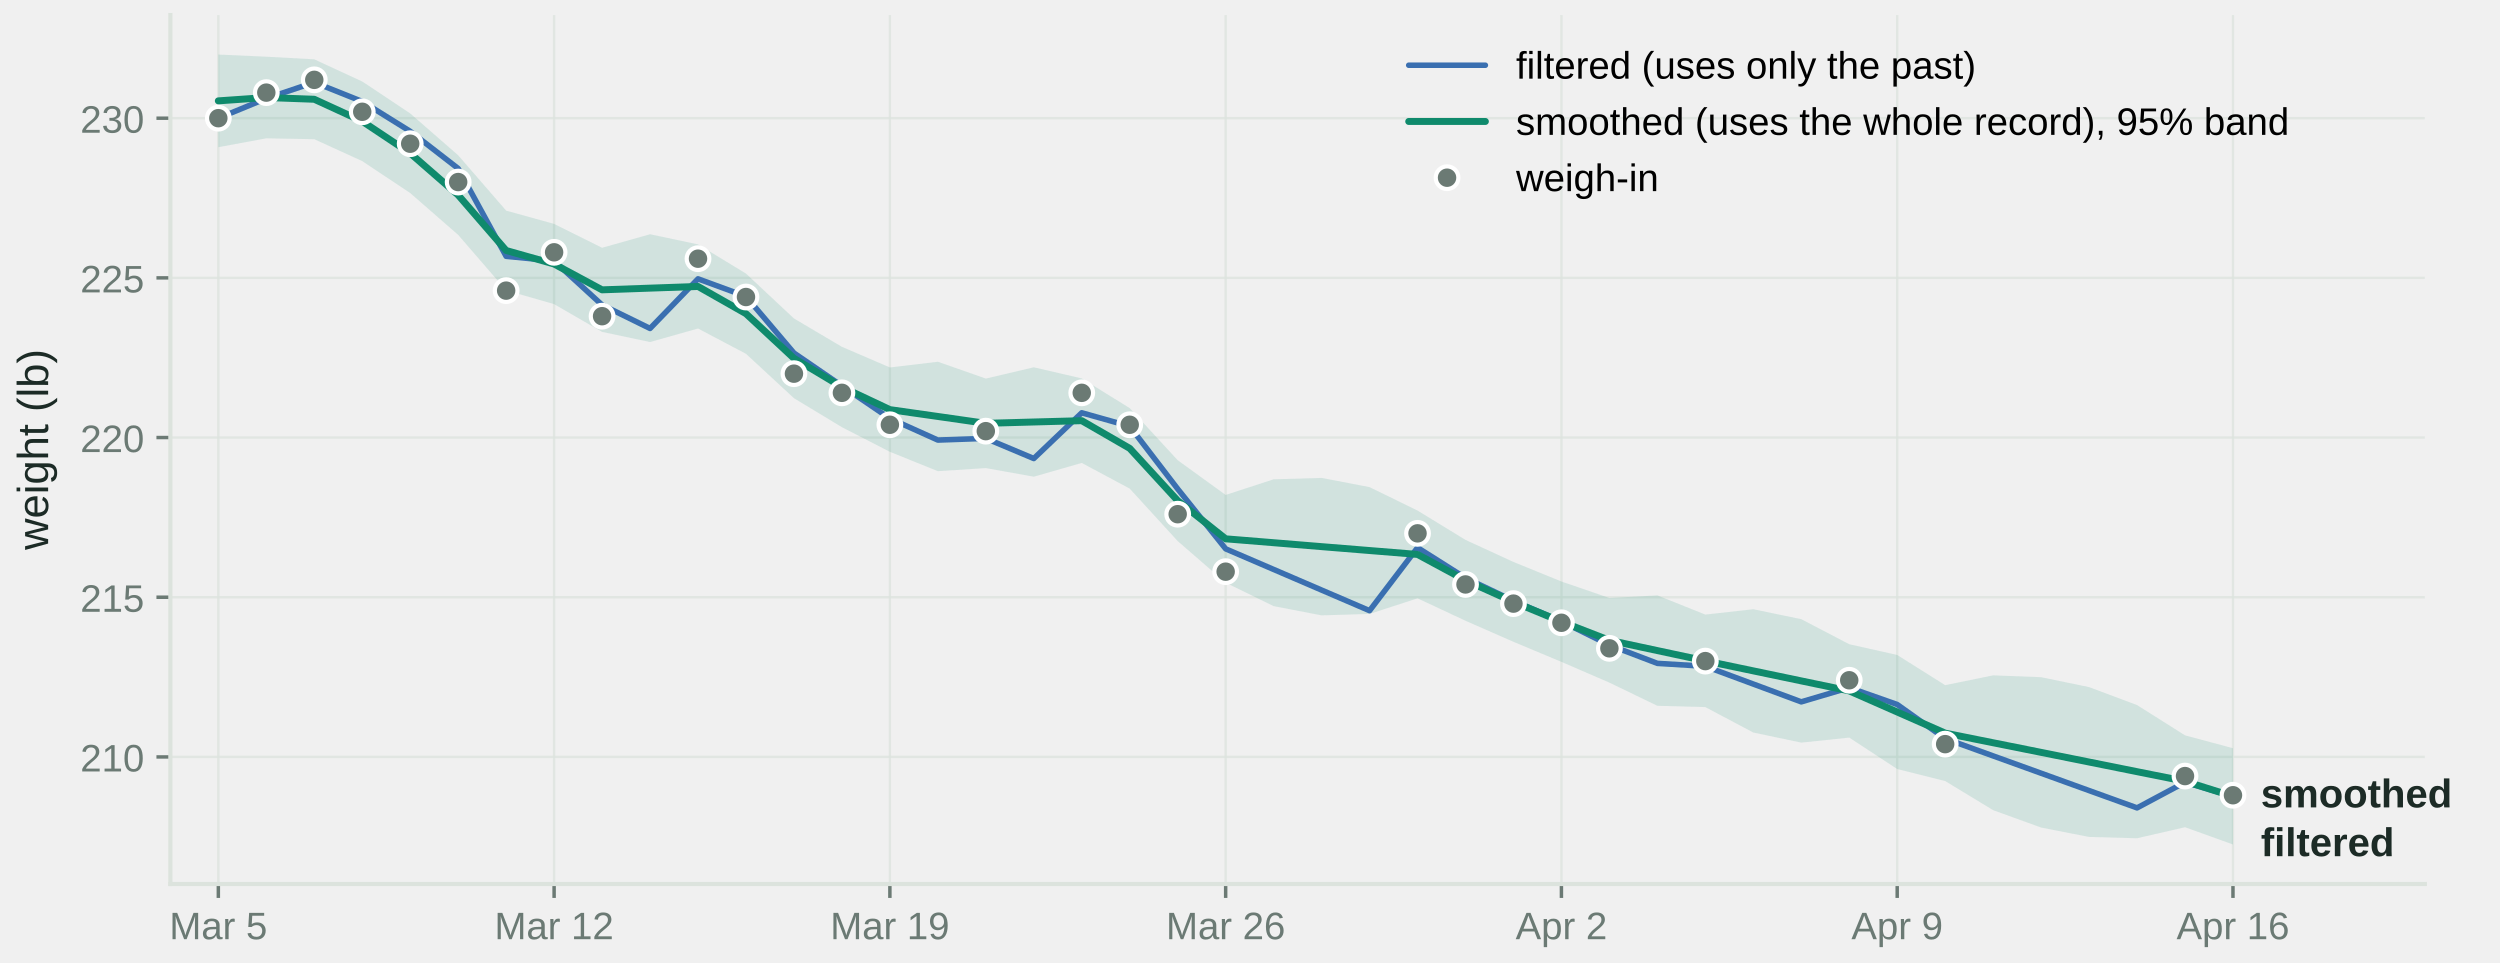
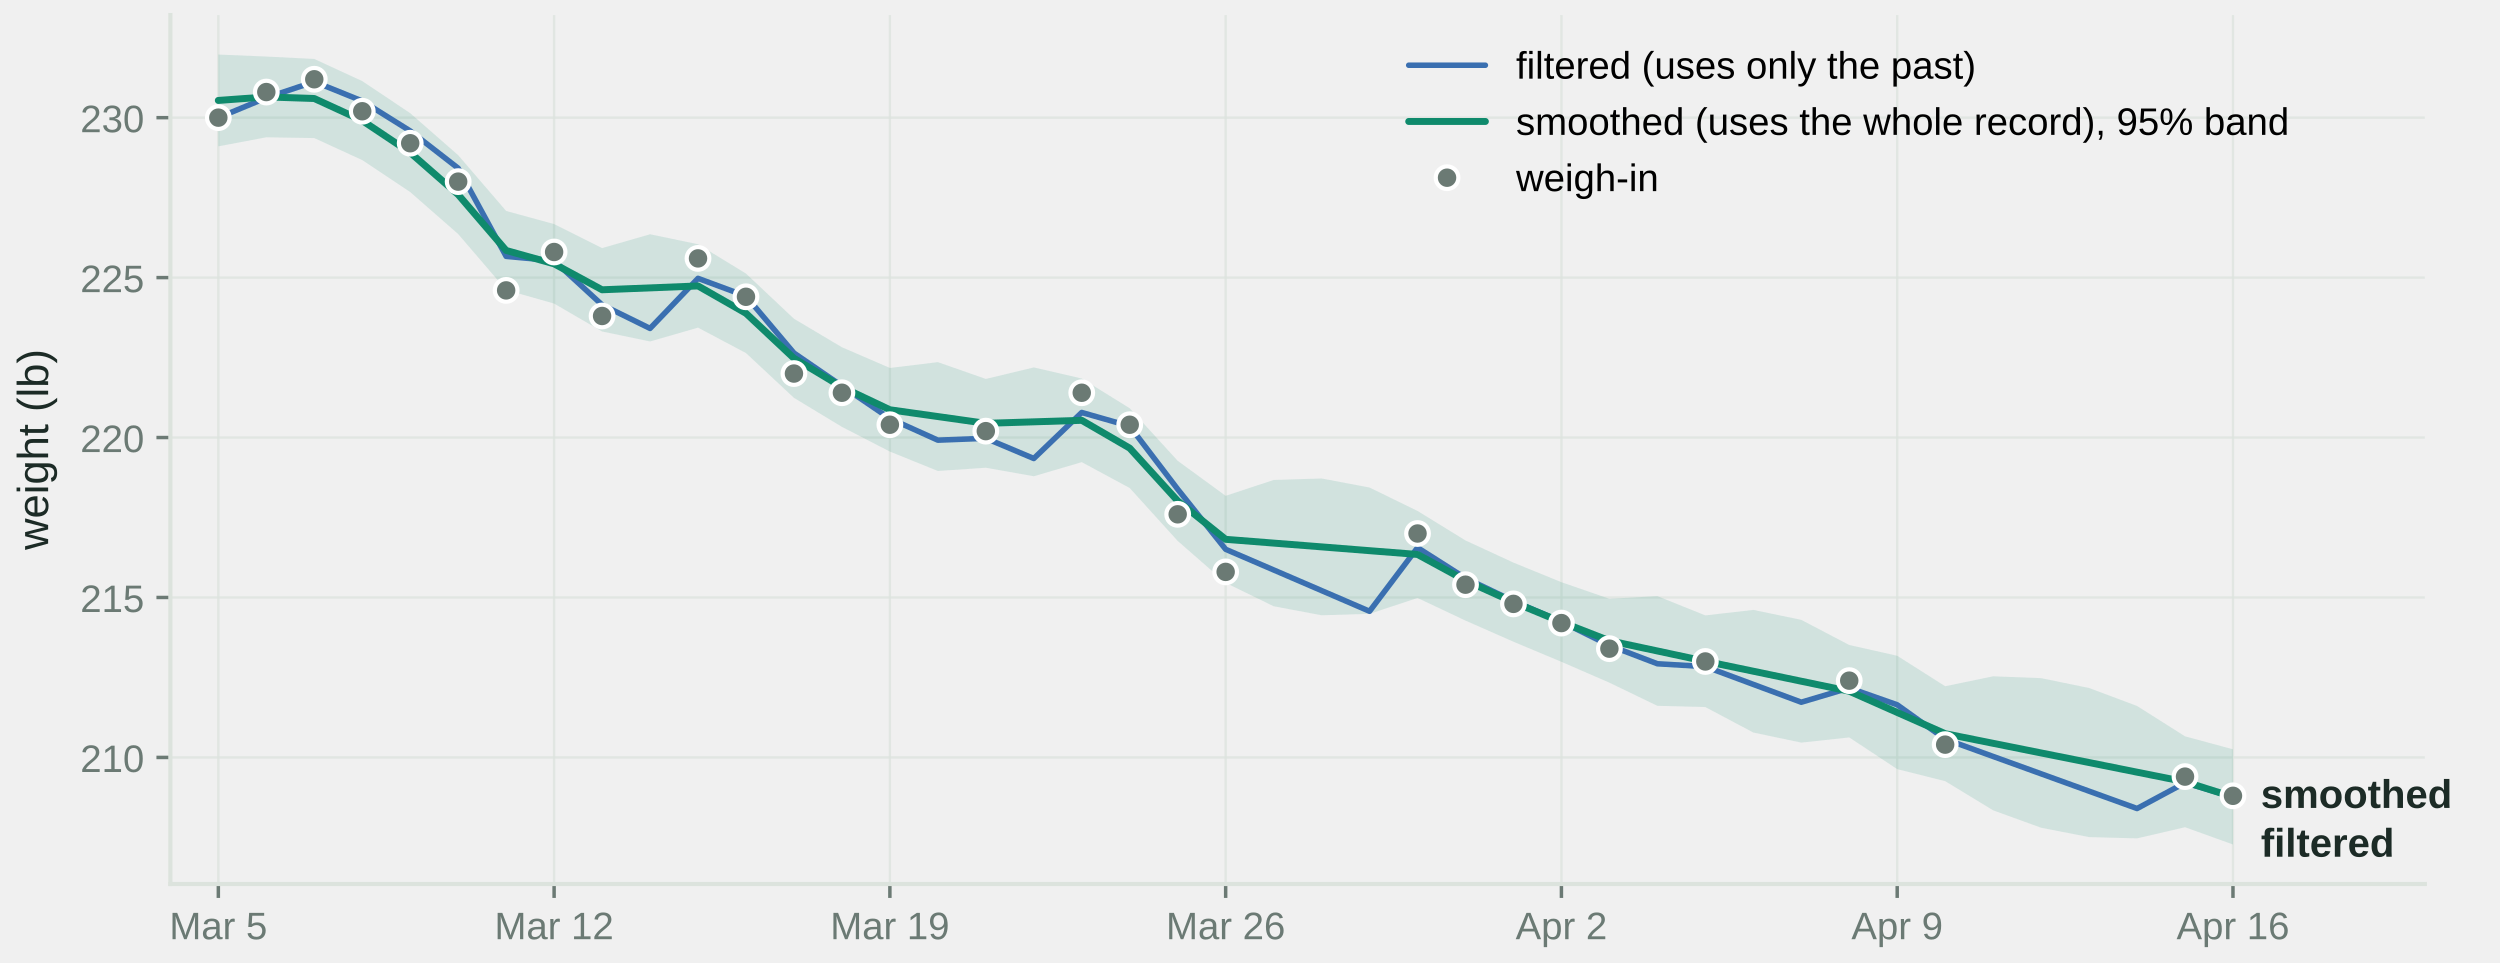
<svg xmlns="http://www.w3.org/2000/svg" xmlns:xlink="http://www.w3.org/1999/xlink" width="717.771pt" height="276.266pt" viewBox="0 0 717.771 276.266" version="1.1">
  <defs>
    <style type="text/css">*{stroke-linejoin: round; stroke-linecap: butt}</style>
  </defs>
  <g id="figure_1">
    <g id="patch_1">
      <path d="M 0 276.266  L 717.771 276.266  L 717.771 0  L 0 0  L 0 276.266  z " style="fill: none" />
    </g>
    <g id="axes_1">
      <g id="patch_2">
        <path d="M 48.914 253.8  L 696.194 253.8  L 696.194 4.32  L 48.914 4.32  L 48.914 253.8  z " style="fill: none" />
      </g>
      <g id="matplotlib.axis_1">
        <g id="xtick_1">
          <g id="line2d_1">
-             <path d="M 62.686 253.8  L 62.686 4.32  " clip-path="url(#p2e76d3b0b3)" style="fill: none; stroke: #dce3dd; stroke-opacity: 0.75; stroke-width: 0.7; stroke-linecap: round" />
+             <path d="M 62.686 253.8  L 62.686 4.32  " clip-path="url(#p42ccc01b33)" style="fill: none; stroke: #dce3dd; stroke-opacity: 0.75; stroke-width: 0.7; stroke-linecap: round" />
          </g>
          <g id="line2d_2">
            <defs>
-               <path id="mb2e354105f" d="M 0 0  L 0 4  " style="stroke: #6b7a74" />
+               <path id="m1099b7211b" d="M 0 0  L 0 4  " style="stroke: #6b7a74" />
            </defs>
            <g>
-               <use xlink:href="#mb2e354105f" x="62.686" y="253.8" style="fill: #6b7a74; stroke: #6b7a74" />
+               <use xlink:href="#m1099b7211b" x="62.686" y="253.8" style="fill: #6b7a74; stroke: #6b7a74" />
            </g>
          </g>
          <g id="text_1">
            <text style="font-size: 11px; font-family: 'Source Sans Pro', 'Source Sans 3', 'Helvetica Neue', 'Arial', 'DejaVu Sans', sans-serif; text-anchor: middle; fill: #6b7a74" x="62.686" y="269.658" transform="rotate(-0 62.68582 269.6583)">Mar 5</text>
          </g>
        </g>
        <g id="xtick_2">
          <g id="line2d_3">
-             <path d="M 159.089 253.8  L 159.089 4.32  " clip-path="url(#p2e76d3b0b3)" style="fill: none; stroke: #dce3dd; stroke-opacity: 0.75; stroke-width: 0.7; stroke-linecap: round" />
+             <path d="M 159.089 253.8  L 159.089 4.32  " clip-path="url(#p42ccc01b33)" style="fill: none; stroke: #dce3dd; stroke-opacity: 0.75; stroke-width: 0.7; stroke-linecap: round" />
          </g>
          <g id="line2d_4">
            <g>
-               <use xlink:href="#mb2e354105f" x="159.089" y="253.8" style="fill: #6b7a74; stroke: #6b7a74" />
+               <use xlink:href="#m1099b7211b" x="159.089" y="253.8" style="fill: #6b7a74; stroke: #6b7a74" />
            </g>
          </g>
          <g id="text_2">
            <text style="font-size: 11px; font-family: 'Source Sans Pro', 'Source Sans 3', 'Helvetica Neue', 'Arial', 'DejaVu Sans', sans-serif; text-anchor: middle; fill: #6b7a74" x="159.089" y="269.658" transform="rotate(-0 159.0892 269.6583)">Mar 12</text>
          </g>
        </g>
        <g id="xtick_3">
          <g id="line2d_5">
-             <path d="M 255.493 253.8  L 255.493 4.32  " clip-path="url(#p2e76d3b0b3)" style="fill: none; stroke: #dce3dd; stroke-opacity: 0.75; stroke-width: 0.7; stroke-linecap: round" />
+             <path d="M 255.493 253.8  L 255.493 4.32  " clip-path="url(#p42ccc01b33)" style="fill: none; stroke: #dce3dd; stroke-opacity: 0.75; stroke-width: 0.7; stroke-linecap: round" />
          </g>
          <g id="line2d_6">
            <g>
-               <use xlink:href="#mb2e354105f" x="255.493" y="253.8" style="fill: #6b7a74; stroke: #6b7a74" />
+               <use xlink:href="#m1099b7211b" x="255.493" y="253.8" style="fill: #6b7a74; stroke: #6b7a74" />
            </g>
          </g>
          <g id="text_3">
            <text style="font-size: 11px; font-family: 'Source Sans Pro', 'Source Sans 3', 'Helvetica Neue', 'Arial', 'DejaVu Sans', sans-serif; text-anchor: middle; fill: #6b7a74" x="255.493" y="269.658" transform="rotate(-0 255.4926 269.6583)">Mar 19</text>
          </g>
        </g>
        <g id="xtick_4">
          <g id="line2d_7">
-             <path d="M 351.896 253.8  L 351.896 4.32  " clip-path="url(#p2e76d3b0b3)" style="fill: none; stroke: #dce3dd; stroke-opacity: 0.75; stroke-width: 0.7; stroke-linecap: round" />
+             <path d="M 351.896 253.8  L 351.896 4.32  " clip-path="url(#p42ccc01b33)" style="fill: none; stroke: #dce3dd; stroke-opacity: 0.75; stroke-width: 0.7; stroke-linecap: round" />
          </g>
          <g id="line2d_8">
            <g>
-               <use xlink:href="#mb2e354105f" x="351.896" y="253.8" style="fill: #6b7a74; stroke: #6b7a74" />
+               <use xlink:href="#m1099b7211b" x="351.896" y="253.8" style="fill: #6b7a74; stroke: #6b7a74" />
            </g>
          </g>
          <g id="text_4">
            <text style="font-size: 11px; font-family: 'Source Sans Pro', 'Source Sans 3', 'Helvetica Neue', 'Arial', 'DejaVu Sans', sans-serif; text-anchor: middle; fill: #6b7a74" x="351.896" y="269.658" transform="rotate(-0 351.896 269.6583)">Mar 26</text>
          </g>
        </g>
        <g id="xtick_5">
          <g id="line2d_9">
-             <path d="M 448.299 253.8  L 448.299 4.32  " clip-path="url(#p2e76d3b0b3)" style="fill: none; stroke: #dce3dd; stroke-opacity: 0.75; stroke-width: 0.7; stroke-linecap: round" />
+             <path d="M 448.299 253.8  L 448.299 4.32  " clip-path="url(#p42ccc01b33)" style="fill: none; stroke: #dce3dd; stroke-opacity: 0.75; stroke-width: 0.7; stroke-linecap: round" />
          </g>
          <g id="line2d_10">
            <g>
-               <use xlink:href="#mb2e354105f" x="448.299" y="253.8" style="fill: #6b7a74; stroke: #6b7a74" />
+               <use xlink:href="#m1099b7211b" x="448.299" y="253.8" style="fill: #6b7a74; stroke: #6b7a74" />
            </g>
          </g>
          <g id="text_5">
            <text style="font-size: 11px; font-family: 'Source Sans Pro', 'Source Sans 3', 'Helvetica Neue', 'Arial', 'DejaVu Sans', sans-serif; text-anchor: middle; fill: #6b7a74" x="448.299" y="269.658" transform="rotate(-0 448.2994 269.6583)">Apr 2</text>
          </g>
        </g>
        <g id="xtick_6">
          <g id="line2d_11">
-             <path d="M 544.703 253.8  L 544.703 4.32  " clip-path="url(#p2e76d3b0b3)" style="fill: none; stroke: #dce3dd; stroke-opacity: 0.75; stroke-width: 0.7; stroke-linecap: round" />
+             <path d="M 544.703 253.8  L 544.703 4.32  " clip-path="url(#p42ccc01b33)" style="fill: none; stroke: #dce3dd; stroke-opacity: 0.75; stroke-width: 0.7; stroke-linecap: round" />
          </g>
          <g id="line2d_12">
            <g>
-               <use xlink:href="#mb2e354105f" x="544.703" y="253.8" style="fill: #6b7a74; stroke: #6b7a74" />
+               <use xlink:href="#m1099b7211b" x="544.703" y="253.8" style="fill: #6b7a74; stroke: #6b7a74" />
            </g>
          </g>
          <g id="text_6">
            <text style="font-size: 11px; font-family: 'Source Sans Pro', 'Source Sans 3', 'Helvetica Neue', 'Arial', 'DejaVu Sans', sans-serif; text-anchor: middle; fill: #6b7a74" x="544.703" y="269.658" transform="rotate(-0 544.7028 269.6583)">Apr 9</text>
          </g>
        </g>
        <g id="xtick_7">
          <g id="line2d_13">
-             <path d="M 641.106 253.8  L 641.106 4.32  " clip-path="url(#p2e76d3b0b3)" style="fill: none; stroke: #dce3dd; stroke-opacity: 0.75; stroke-width: 0.7; stroke-linecap: round" />
+             <path d="M 641.106 253.8  L 641.106 4.32  " clip-path="url(#p42ccc01b33)" style="fill: none; stroke: #dce3dd; stroke-opacity: 0.75; stroke-width: 0.7; stroke-linecap: round" />
          </g>
          <g id="line2d_14">
            <g>
-               <use xlink:href="#mb2e354105f" x="641.106" y="253.8" style="fill: #6b7a74; stroke: #6b7a74" />
+               <use xlink:href="#m1099b7211b" x="641.106" y="253.8" style="fill: #6b7a74; stroke: #6b7a74" />
            </g>
          </g>
          <g id="text_7">
            <text style="font-size: 11px; font-family: 'Source Sans Pro', 'Source Sans 3', 'Helvetica Neue', 'Arial', 'DejaVu Sans', sans-serif; text-anchor: middle; fill: #6b7a74" x="641.106" y="269.658" transform="rotate(-0 641.1062 269.6583)">Apr 16</text>
          </g>
        </g>
      </g>
      <g id="matplotlib.axis_2">
        <g id="ytick_1">
          <g id="line2d_15">
-             <path d="M 48.914 217.316  L 696.194 217.316  " clip-path="url(#p2e76d3b0b3)" style="fill: none; stroke: #dce3dd; stroke-opacity: 0.75; stroke-width: 0.7; stroke-linecap: round" />
+             <path d="M 48.914 217.464  L 696.194 217.464  " clip-path="url(#p42ccc01b33)" style="fill: none; stroke: #dce3dd; stroke-opacity: 0.75; stroke-width: 0.7; stroke-linecap: round" />
          </g>
          <g id="line2d_16">
            <defs>
-               <path id="m9140ea04c9" d="M 0 0  L -4 0  " style="stroke: #6b7a74" />
+               <path id="me5c70445e4" d="M 0 0  L -4 0  " style="stroke: #6b7a74" />
            </defs>
            <g>
-               <use xlink:href="#m9140ea04c9" x="48.914" y="217.316" style="fill: #6b7a74; stroke: #6b7a74" />
+               <use xlink:href="#me5c70445e4" x="48.914" y="217.464" style="fill: #6b7a74; stroke: #6b7a74" />
            </g>
          </g>
          <g id="text_8">
-             <text style="font-size: 11px; font-family: 'Source Sans Pro', 'Source Sans 3', 'Helvetica Neue', 'Arial', 'DejaVu Sans', sans-serif; text-anchor: end; fill: #6b7a74" x="41.414" y="221.495" transform="rotate(-0 41.41391 221.4946)">210</text>
+             <text style="font-size: 11px; font-family: 'Source Sans Pro', 'Source Sans 3', 'Helvetica Neue', 'Arial', 'DejaVu Sans', sans-serif; text-anchor: end; fill: #6b7a74" x="41.414" y="221.643" transform="rotate(-0 41.41391 221.6428)">210</text>
          </g>
        </g>
        <g id="ytick_2">
          <g id="line2d_17">
-             <path d="M 48.914 171.469  L 696.194 171.469  " clip-path="url(#p2e76d3b0b3)" style="fill: none; stroke: #dce3dd; stroke-opacity: 0.75; stroke-width: 0.7; stroke-linecap: round" />
+             <path d="M 48.914 171.542  L 696.194 171.542  " clip-path="url(#p42ccc01b33)" style="fill: none; stroke: #dce3dd; stroke-opacity: 0.75; stroke-width: 0.7; stroke-linecap: round" />
          </g>
          <g id="line2d_18">
            <g>
-               <use xlink:href="#m9140ea04c9" x="48.914" y="171.469" style="fill: #6b7a74; stroke: #6b7a74" />
+               <use xlink:href="#me5c70445e4" x="48.914" y="171.542" style="fill: #6b7a74; stroke: #6b7a74" />
            </g>
          </g>
          <g id="text_9">
-             <text style="font-size: 11px; font-family: 'Source Sans Pro', 'Source Sans 3', 'Helvetica Neue', 'Arial', 'DejaVu Sans', sans-serif; text-anchor: end; fill: #6b7a74" x="41.414" y="175.648" transform="rotate(-0 41.41391 175.648)">215</text>
+             <text style="font-size: 11px; font-family: 'Source Sans Pro', 'Source Sans 3', 'Helvetica Neue', 'Arial', 'DejaVu Sans', sans-serif; text-anchor: end; fill: #6b7a74" x="41.414" y="175.721" transform="rotate(-0 41.41391 175.7214)">215</text>
          </g>
        </g>
        <g id="ytick_3">
          <g id="line2d_19">
-             <path d="M 48.914 125.622  L 696.194 125.622  " clip-path="url(#p2e76d3b0b3)" style="fill: none; stroke: #dce3dd; stroke-opacity: 0.75; stroke-width: 0.7; stroke-linecap: round" />
+             <path d="M 48.914 125.621  L 696.194 125.621  " clip-path="url(#p42ccc01b33)" style="fill: none; stroke: #dce3dd; stroke-opacity: 0.75; stroke-width: 0.7; stroke-linecap: round" />
          </g>
          <g id="line2d_20">
            <g>
-               <use xlink:href="#m9140ea04c9" x="48.914" y="125.622" style="fill: #6b7a74; stroke: #6b7a74" />
+               <use xlink:href="#me5c70445e4" x="48.914" y="125.621" style="fill: #6b7a74; stroke: #6b7a74" />
            </g>
          </g>
          <g id="text_10">
-             <text style="font-size: 11px; font-family: 'Source Sans Pro', 'Source Sans 3', 'Helvetica Neue', 'Arial', 'DejaVu Sans', sans-serif; text-anchor: end; fill: #6b7a74" x="41.414" y="129.801" transform="rotate(-0 41.41391 129.8014)">220</text>
+             <text style="font-size: 11px; font-family: 'Source Sans Pro', 'Source Sans 3', 'Helvetica Neue', 'Arial', 'DejaVu Sans', sans-serif; text-anchor: end; fill: #6b7a74" x="41.414" y="129.8" transform="rotate(-0 41.41391 129.8)">220</text>
          </g>
        </g>
        <g id="ytick_4">
          <g id="line2d_21">
-             <path d="M 48.914 79.776  L 696.194 79.776  " clip-path="url(#p2e76d3b0b3)" style="fill: none; stroke: #dce3dd; stroke-opacity: 0.75; stroke-width: 0.7; stroke-linecap: round" />
+             <path d="M 48.914 79.699  L 696.194 79.699  " clip-path="url(#p42ccc01b33)" style="fill: none; stroke: #dce3dd; stroke-opacity: 0.75; stroke-width: 0.7; stroke-linecap: round" />
          </g>
          <g id="line2d_22">
            <g>
-               <use xlink:href="#m9140ea04c9" x="48.914" y="79.776" style="fill: #6b7a74; stroke: #6b7a74" />
+               <use xlink:href="#me5c70445e4" x="48.914" y="79.699" style="fill: #6b7a74; stroke: #6b7a74" />
            </g>
          </g>
          <g id="text_11">
-             <text style="font-size: 11px; font-family: 'Source Sans Pro', 'Source Sans 3', 'Helvetica Neue', 'Arial', 'DejaVu Sans', sans-serif; text-anchor: end; fill: #6b7a74" x="41.414" y="83.955" transform="rotate(-0 41.41391 83.95474)">225</text>
+             <text style="font-size: 11px; font-family: 'Source Sans Pro', 'Source Sans 3', 'Helvetica Neue', 'Arial', 'DejaVu Sans', sans-serif; text-anchor: end; fill: #6b7a74" x="41.414" y="83.879" transform="rotate(-0 41.41391 83.87858)">225</text>
          </g>
        </g>
        <g id="ytick_5">
          <g id="line2d_23">
-             <path d="M 48.914 33.929  L 696.194 33.929  " clip-path="url(#p2e76d3b0b3)" style="fill: none; stroke: #dce3dd; stroke-opacity: 0.75; stroke-width: 0.7; stroke-linecap: round" />
+             <path d="M 48.914 33.778  L 696.194 33.778  " clip-path="url(#p42ccc01b33)" style="fill: none; stroke: #dce3dd; stroke-opacity: 0.75; stroke-width: 0.7; stroke-linecap: round" />
          </g>
          <g id="line2d_24">
            <g>
-               <use xlink:href="#m9140ea04c9" x="48.914" y="33.929" style="fill: #6b7a74; stroke: #6b7a74" />
+               <use xlink:href="#me5c70445e4" x="48.914" y="33.778" style="fill: #6b7a74; stroke: #6b7a74" />
            </g>
          </g>
          <g id="text_12">
-             <text style="font-size: 11px; font-family: 'Source Sans Pro', 'Source Sans 3', 'Helvetica Neue', 'Arial', 'DejaVu Sans', sans-serif; text-anchor: end; fill: #6b7a74" x="41.414" y="38.108" transform="rotate(-0 41.41391 38.10811)">230</text>
+             <text style="font-size: 11px; font-family: 'Source Sans Pro', 'Source Sans 3', 'Helvetica Neue', 'Arial', 'DejaVu Sans', sans-serif; text-anchor: end; fill: #6b7a74" x="41.414" y="37.957" transform="rotate(-0 41.41391 37.95716)">230</text>
          </g>
        </g>
        <g id="text_13">
          <text style="font-size: 12.5px; font-family: 'Source Sans Pro', 'Source Sans 3', 'Helvetica Neue', 'Arial', 'DejaVu Sans', sans-serif; text-anchor: middle; fill: #1c2b26" x="13.818" y="129.06" transform="rotate(-90 13.81805 129.06)">weight (lb)</text>
        </g>
      </g>
      <g id="FillBetweenPolyCollection_1">
        <defs>
-           <path id="m7565572bbe" d="M 62.686 -260.606  L 62.686 -234.008  L 76.458 -236.552  L 90.23 -236.299  L 104.002 -230.008  L 117.773 -220.839  L 131.545 -208.827  L 145.317 -192.9  L 159.089 -188.941  L 172.861 -180.975  L 186.633 -178.064  L 200.405 -181.947  L 214.177 -174.682  L 227.949 -161.936  L 241.721 -153.612  L 255.493 -146.545  L 269.265 -140.988  L 283.036 -141.874  L 296.808 -139.402  L 310.58 -143.354  L 324.352 -135.979  L 338.124 -120.915  L 351.896 -108.969  L 365.668 -102.244  L 379.44 -99.588  L 393.212 -99.997  L 406.984 -104.486  L 420.756 -98.038  L 434.528 -91.992  L 448.299 -86.235  L 462.071 -80.279  L 475.843 -73.624  L 489.615 -73.251  L 503.387 -65.95  L 517.159 -63.053  L 530.931 -64.496  L 544.703 -55.47  L 558.475 -52.015  L 572.247 -43.657  L 586.019 -38.668  L 599.791 -35.971  L 613.562 -35.592  L 627.334 -38.763  L 641.106 -33.806  L 641.106 -61.447  L 641.106 -61.447  L 627.334 -65.146  L 613.562 -73.836  L 599.791 -78.996  L 586.019 -81.837  L 572.247 -82.368  L 558.475 -79.548  L 544.703 -88.215  L 530.931 -91.31  L 517.159 -98.494  L 503.387 -101.355  L 489.615 -99.813  L 475.843 -105.326  L 462.071 -104.577  L 448.299 -109.311  L 434.528 -114.924  L 420.756 -121.257  L 406.984 -129.682  L 393.212 -136.408  L 379.44 -139.054  L 365.668 -138.655  L 351.896 -134.166  L 338.124 -144.135  L 324.352 -159.091  L 310.58 -167.616  L 296.808 -170.817  L 283.036 -167.574  L 269.265 -172.403  L 255.493 -170.771  L 241.721 -176.688  L 227.949 -184.832  L 214.177 -197.722  L 200.405 -206.101  L 186.633 -209.012  L 172.861 -205.129  L 159.089 -211.981  L 145.317 -215.797  L 131.545 -231.687  L 117.773 -243.699  L 104.002 -252.868  L 90.23 -259.231  L 76.458 -259.987  L 62.686 -260.606  z " />
+           <path id="m905fa912d0" d="M 62.686 -260.606  L 62.686 -234.252  L 76.458 -236.847  L 90.23 -236.621  L 104.002 -230.302  L 117.773 -221.127  L 131.545 -209.068  L 145.317 -193.014  L 159.089 -189.103  L 172.861 -181.096  L 186.633 -178.227  L 200.405 -182.199  L 214.177 -174.895  L 227.949 -162.036  L 241.721 -153.707  L 255.493 -146.61  L 269.265 -141.045  L 283.036 -141.978  L 296.808 -139.53  L 310.58 -143.579  L 324.352 -136.147  L 338.124 -120.957  L 351.896 -108.928  L 365.668 -102.21  L 379.44 -99.614  L 393.212 -100.033  L 406.984 -104.584  L 420.756 -98.089  L 434.528 -92.015  L 448.299 -86.249  L 462.071 -80.264  L 475.843 -73.617  L 489.615 -73.261  L 503.387 -65.949  L 517.159 -63.056  L 530.931 -64.547  L 544.703 -55.442  L 558.475 -51.99  L 572.247 -43.609  L 586.019 -38.613  L 599.791 -35.929  L 613.562 -35.559  L 627.334 -38.762  L 641.106 -33.806  L 641.106 -61.132  L 641.106 -61.132  L 627.334 -64.864  L 613.562 -73.578  L 599.791 -78.736  L 586.019 -81.563  L 572.247 -82.096  L 558.475 -79.244  L 544.703 -87.988  L 530.931 -91.081  L 517.159 -98.302  L 503.387 -101.159  L 489.615 -99.578  L 475.843 -105.119  L 462.071 -104.349  L 448.299 -109.11  L 434.528 -114.732  L 420.756 -121.094  L 406.984 -129.569  L 393.212 -136.287  L 379.44 -138.893  L 365.668 -138.464  L 351.896 -133.914  L 338.124 -143.963  L 324.352 -159.045  L 310.58 -167.593  L 296.808 -170.78  L 283.036 -167.468  L 269.265 -172.295  L 255.493 -170.624  L 241.721 -176.569  L 227.949 -184.753  L 214.177 -197.72  L 200.405 -206.14  L 186.633 -209.009  L 172.861 -205.038  L 159.089 -211.929  L 145.317 -215.696  L 131.545 -231.713  L 117.773 -243.772  L 104.002 -252.984  L 90.23 -259.339  L 76.458 -260.032  L 62.686 -260.606  z " />
        </defs>
-         <g clip-path="url(#p2e76d3b0b3)">
-           <use xlink:href="#m7565572bbe" x="0" y="276.266" style="fill: #0f8a6c; fill-opacity: 0.14" />
+         <g clip-path="url(#p42ccc01b33)">
+           <use xlink:href="#m905fa912d0" x="0" y="276.266" style="fill: #0f8a6c; fill-opacity: 0.14" />
        </g>
      </g>
      <g id="patch_3">
        <path d="M 48.914 253.8  L 48.914 4.32  " style="fill: none; stroke: #dce3dd; stroke-width: 1.2; stroke-linejoin: miter; stroke-linecap: square" />
      </g>
      <g id="patch_4">
        <path d="M 48.914 253.8  L 696.194 253.8  " style="fill: none; stroke: #dce3dd; stroke-width: 1.2; stroke-linejoin: miter; stroke-linecap: square" />
      </g>
      <g id="line2d_25">
-         <path d="M 62.686 33.929  L 76.458 28.262  L 90.23 23.641  L 104.002 29.143  L 117.773 37.707  L 131.545 48.38  L 145.317 73.586  L 159.089 74.934  L 172.861 87.551  L 186.633 94.3  L 200.405 80.06  L 214.177 85.112  L 227.949 101.351  L 241.721 110.795  L 255.493 120.148  L 269.265 126.347  L 283.036 125.861  L 296.808 131.646  L 310.58 118.516  L 324.352 122.395  L 338.124 140.376  L 351.896 157.577  L 365.668 163.492  L 379.44 169.415  L 393.212 175.329  L 406.984 157.229  L 420.756 165.94  L 434.528 172.496  L 448.299 178.392  L 462.071 185.214  L 475.843 190.459  L 489.615 191.302  L 503.387 196.4  L 517.159 201.508  L 530.931 197.427  L 544.703 202.269  L 558.475 212.061  L 572.247 217.031  L 586.019 222.001  L 599.791 226.98  L 613.562 231.95  L 627.334 224.596  L 641.106 228.64  " clip-path="url(#p2e76d3b0b3)" style="fill: none; stroke: #3a6fb0; stroke-width: 1.6; stroke-linecap: round" />
+         <path d="M 62.686 33.778  L 76.458 28.075  L 90.23 23.455  L 104.002 29.002  L 117.773 37.599  L 131.545 48.298  L 145.317 73.601  L 159.089 74.869  L 172.861 87.524  L 186.633 94.293  L 200.405 79.92  L 214.177 85.026  L 227.949 101.356  L 241.721 110.807  L 255.493 120.165  L 269.265 126.374  L 283.036 125.841  L 296.808 131.637  L 310.58 118.43  L 324.352 122.36  L 338.124 140.453  L 351.896 157.711  L 365.668 163.635  L 379.44 169.568  L 393.212 175.501  L 406.984 157.233  L 420.756 165.995  L 434.528 172.58  L 448.299 178.486  L 462.071 185.319  L 475.843 190.572  L 489.615 191.39  L 503.387 196.496  L 517.159 201.612  L 530.931 197.515  L 544.703 202.356  L 558.475 212.21  L 572.247 217.188  L 586.019 222.166  L 599.791 227.153  L 613.562 232.131  L 627.334 224.738  L 641.106 228.797  " clip-path="url(#p42ccc01b33)" style="fill: none; stroke: #3a6fb0; stroke-width: 1.6; stroke-linecap: round" />
      </g>
      <g id="line2d_26">
-         <path d="M 62.686 28.959  L 76.458 27.996  L 90.23 28.501  L 104.002 34.828  L 117.773 43.997  L 131.545 56.009  L 145.317 71.917  L 159.089 75.805  L 172.861 83.214  L 186.633 82.728  L 200.405 82.242  L 214.177 90.064  L 227.949 102.882  L 241.721 111.116  L 255.493 117.608  L 269.265 119.57  L 283.036 121.542  L 296.808 121.157  L 310.58 120.781  L 324.352 128.731  L 338.124 143.741  L 351.896 154.698  L 365.668 155.817  L 379.44 156.945  L 393.212 158.063  L 406.984 159.182  L 420.756 166.618  L 434.528 172.808  L 448.299 178.493  L 462.071 183.838  L 475.843 186.791  L 489.615 189.734  L 503.387 192.613  L 517.159 195.493  L 530.931 198.363  L 544.703 204.423  L 558.475 210.484  L 572.247 213.253  L 586.019 216.013  L 599.791 218.783  L 613.562 221.552  L 627.334 224.312  L 641.106 228.64  " clip-path="url(#p2e76d3b0b3)" style="fill: none; stroke: #0f8a6c; stroke-width: 2; stroke-linecap: round" />
+         <path d="M 62.686 28.837  L 76.458 27.827  L 90.23 28.286  L 104.002 34.623  L 117.773 43.816  L 131.545 55.875  L 145.317 71.911  L 159.089 75.75  L 172.861 83.199  L 186.633 82.648  L 200.405 82.097  L 214.177 89.958  L 227.949 102.871  L 241.721 111.128  L 255.493 117.649  L 269.265 119.596  L 283.036 121.543  L 296.808 121.111  L 310.58 120.68  L 324.352 128.67  L 338.124 143.806  L 351.896 154.845  L 365.668 155.929  L 379.44 157.013  L 393.212 158.106  L 406.984 159.189  L 420.756 166.675  L 434.528 172.892  L 448.299 178.587  L 462.071 183.959  L 475.843 186.898  L 489.615 189.847  L 503.387 192.712  L 517.159 195.587  L 530.931 198.452  L 544.703 204.551  L 558.475 210.649  L 572.247 213.413  L 586.019 216.178  L 599.791 218.933  L 613.562 221.698  L 627.334 224.453  L 641.106 228.797  " clip-path="url(#p42ccc01b33)" style="fill: none; stroke: #0f8a6c; stroke-width: 2; stroke-linecap: round" />
      </g>
      <g id="text_14">
-         <text style="font-weight: 700; font-size: 11.5px; font-family: 'Source Sans Pro', 'Source Sans 3', 'Helvetica Neue', 'Arial', 'DejaVu Sans', sans-serif; text-anchor: start; fill: #1c2b26" x="649.106" y="231.813" transform="rotate(-0 649.1062 231.8129)">smoothed</text>
+         <text style="font-weight: 700; font-size: 11.5px; font-family: 'Source Sans Pro', 'Source Sans 3', 'Helvetica Neue', 'Arial', 'DejaVu Sans', sans-serif; text-anchor: start; fill: #1c2b26" x="649.106" y="231.97" transform="rotate(-0 649.1062 231.9704)">smoothed</text>
      </g>
      <g id="text_15">
-         <text style="font-weight: 700; font-size: 11.5px; font-family: 'Source Sans Pro', 'Source Sans 3', 'Helvetica Neue', 'Arial', 'DejaVu Sans', sans-serif; text-anchor: start; fill: #1c2b26" x="649.106" y="245.813" transform="rotate(-0 649.1062 245.8129)">filtered</text>
+         <text style="font-weight: 700; font-size: 11.5px; font-family: 'Source Sans Pro', 'Source Sans 3', 'Helvetica Neue', 'Arial', 'DejaVu Sans', sans-serif; text-anchor: start; fill: #1c2b26" x="649.106" y="245.97" transform="rotate(-0 649.1062 245.9704)">filtered</text>
      </g>
      <g id="line2d_27">
        <defs>
-           <path id="m60ca5750a9" d="M 0 3.25  C 0.862 3.25 1.689 2.908 2.298 2.298  C 2.908 1.689 3.25 0.862 3.25 0  C 3.25 -0.862 2.908 -1.689 2.298 -2.298  C 1.689 -2.908 0.862 -3.25 0 -3.25  C -0.862 -3.25 -1.689 -2.908 -2.298 -2.298  C -2.908 -1.689 -3.25 -0.862 -3.25 0  C -3.25 0.862 -2.908 1.689 -2.298 2.298  C -1.689 2.908 -0.862 3.25 0 3.25  z " style="stroke: #ffffff; stroke-width: 1.2" />
+           <path id="m0c3d4900f0" d="M 0 3.25  C 0.862 3.25 1.689 2.908 2.298 2.298  C 2.908 1.689 3.25 0.862 3.25 0  C 3.25 -0.862 2.908 -1.689 2.298 -2.298  C 1.689 -2.908 0.862 -3.25 0 -3.25  C -0.862 -3.25 -1.689 -2.908 -2.298 -2.298  C -2.908 -1.689 -3.25 -0.862 -3.25 0  C -3.25 0.862 -2.908 1.689 -2.298 2.298  C -1.689 2.908 -0.862 3.25 0 3.25  z " style="stroke: #ffffff; stroke-width: 1.2" />
        </defs>
-         <g clip-path="url(#p2e76d3b0b3)">
-           <use xlink:href="#m60ca5750a9" x="62.686" y="33.929" style="fill: #6b7a74; stroke: #ffffff; stroke-width: 1.2" />
-           <use xlink:href="#m60ca5750a9" x="76.458" y="26.594" style="fill: #6b7a74; stroke: #ffffff; stroke-width: 1.2" />
-           <use xlink:href="#m60ca5750a9" x="90.23" y="22.926" style="fill: #6b7a74; stroke: #ffffff; stroke-width: 1.2" />
-           <use xlink:href="#m60ca5750a9" x="104.002" y="32.095" style="fill: #6b7a74; stroke: #ffffff; stroke-width: 1.2" />
-           <use xlink:href="#m60ca5750a9" x="117.773" y="41.264" style="fill: #6b7a74; stroke: #ffffff; stroke-width: 1.2" />
-           <use xlink:href="#m60ca5750a9" x="131.545" y="52.268" style="fill: #6b7a74; stroke: #ffffff; stroke-width: 1.2" />
-           <use xlink:href="#m60ca5750a9" x="145.317" y="83.443" style="fill: #6b7a74; stroke: #ffffff; stroke-width: 1.2" />
-           <use xlink:href="#m60ca5750a9" x="159.089" y="72.44" style="fill: #6b7a74; stroke: #ffffff; stroke-width: 1.2" />
-           <use xlink:href="#m60ca5750a9" x="172.861" y="90.779" style="fill: #6b7a74; stroke: #ffffff; stroke-width: 1.2" />
-           <use xlink:href="#m60ca5750a9" x="200.405" y="74.274" style="fill: #6b7a74; stroke: #ffffff; stroke-width: 1.2" />
-           <use xlink:href="#m60ca5750a9" x="214.177" y="85.277" style="fill: #6b7a74; stroke: #ffffff; stroke-width: 1.2" />
-           <use xlink:href="#m60ca5750a9" x="227.949" y="107.284" style="fill: #6b7a74; stroke: #ffffff; stroke-width: 1.2" />
-           <use xlink:href="#m60ca5750a9" x="241.721" y="112.785" style="fill: #6b7a74; stroke: #ffffff; stroke-width: 1.2" />
-           <use xlink:href="#m60ca5750a9" x="255.493" y="121.955" style="fill: #6b7a74; stroke: #ffffff; stroke-width: 1.2" />
-           <use xlink:href="#m60ca5750a9" x="283.036" y="123.788" style="fill: #6b7a74; stroke: #ffffff; stroke-width: 1.2" />
-           <use xlink:href="#m60ca5750a9" x="310.58" y="112.785" style="fill: #6b7a74; stroke: #ffffff; stroke-width: 1.2" />
-           <use xlink:href="#m60ca5750a9" x="324.352" y="121.955" style="fill: #6b7a74; stroke: #ffffff; stroke-width: 1.2" />
-           <use xlink:href="#m60ca5750a9" x="338.124" y="147.629" style="fill: #6b7a74; stroke: #ffffff; stroke-width: 1.2" />
-           <use xlink:href="#m60ca5750a9" x="351.896" y="164.133" style="fill: #6b7a74; stroke: #ffffff; stroke-width: 1.2" />
-           <use xlink:href="#m60ca5750a9" x="406.984" y="153.13" style="fill: #6b7a74; stroke: #ffffff; stroke-width: 1.2" />
-           <use xlink:href="#m60ca5750a9" x="420.756" y="167.801" style="fill: #6b7a74; stroke: #ffffff; stroke-width: 1.2" />
-           <use xlink:href="#m60ca5750a9" x="434.528" y="173.303" style="fill: #6b7a74; stroke: #ffffff; stroke-width: 1.2" />
-           <use xlink:href="#m60ca5750a9" x="448.299" y="178.804" style="fill: #6b7a74; stroke: #ffffff; stroke-width: 1.2" />
-           <use xlink:href="#m60ca5750a9" x="462.071" y="186.14" style="fill: #6b7a74; stroke: #ffffff; stroke-width: 1.2" />
-           <use xlink:href="#m60ca5750a9" x="489.615" y="189.808" style="fill: #6b7a74; stroke: #ffffff; stroke-width: 1.2" />
-           <use xlink:href="#m60ca5750a9" x="530.931" y="195.309" style="fill: #6b7a74; stroke: #ffffff; stroke-width: 1.2" />
-           <use xlink:href="#m60ca5750a9" x="558.475" y="213.648" style="fill: #6b7a74; stroke: #ffffff; stroke-width: 1.2" />
-           <use xlink:href="#m60ca5750a9" x="627.334" y="222.817" style="fill: #6b7a74; stroke: #ffffff; stroke-width: 1.2" />
-           <use xlink:href="#m60ca5750a9" x="641.106" y="228.319" style="fill: #6b7a74; stroke: #ffffff; stroke-width: 1.2" />
+         <g clip-path="url(#p42ccc01b33)">
+           <use xlink:href="#m0c3d4900f0" x="62.686" y="33.778" style="fill: #6b7a74; stroke: #ffffff; stroke-width: 1.2" />
+           <use xlink:href="#m0c3d4900f0" x="76.458" y="26.431" style="fill: #6b7a74; stroke: #ffffff; stroke-width: 1.2" />
+           <use xlink:href="#m0c3d4900f0" x="90.23" y="22.757" style="fill: #6b7a74; stroke: #ffffff; stroke-width: 1.2" />
+           <use xlink:href="#m0c3d4900f0" x="104.002" y="31.941" style="fill: #6b7a74; stroke: #ffffff; stroke-width: 1.2" />
+           <use xlink:href="#m0c3d4900f0" x="117.773" y="41.125" style="fill: #6b7a74; stroke: #ffffff; stroke-width: 1.2" />
+           <use xlink:href="#m0c3d4900f0" x="131.545" y="52.147" style="fill: #6b7a74; stroke: #ffffff; stroke-width: 1.2" />
+           <use xlink:href="#m0c3d4900f0" x="145.317" y="83.373" style="fill: #6b7a74; stroke: #ffffff; stroke-width: 1.2" />
+           <use xlink:href="#m0c3d4900f0" x="159.089" y="72.352" style="fill: #6b7a74; stroke: #ffffff; stroke-width: 1.2" />
+           <use xlink:href="#m0c3d4900f0" x="172.861" y="90.721" style="fill: #6b7a74; stroke: #ffffff; stroke-width: 1.2" />
+           <use xlink:href="#m0c3d4900f0" x="200.405" y="74.189" style="fill: #6b7a74; stroke: #ffffff; stroke-width: 1.2" />
+           <use xlink:href="#m0c3d4900f0" x="214.177" y="85.21" style="fill: #6b7a74; stroke: #ffffff; stroke-width: 1.2" />
+           <use xlink:href="#m0c3d4900f0" x="227.949" y="107.252" style="fill: #6b7a74; stroke: #ffffff; stroke-width: 1.2" />
+           <use xlink:href="#m0c3d4900f0" x="241.721" y="112.763" style="fill: #6b7a74; stroke: #ffffff; stroke-width: 1.2" />
+           <use xlink:href="#m0c3d4900f0" x="255.493" y="121.947" style="fill: #6b7a74; stroke: #ffffff; stroke-width: 1.2" />
+           <use xlink:href="#m0c3d4900f0" x="283.036" y="123.784" style="fill: #6b7a74; stroke: #ffffff; stroke-width: 1.2" />
+           <use xlink:href="#m0c3d4900f0" x="310.58" y="112.763" style="fill: #6b7a74; stroke: #ffffff; stroke-width: 1.2" />
+           <use xlink:href="#m0c3d4900f0" x="324.352" y="121.947" style="fill: #6b7a74; stroke: #ffffff; stroke-width: 1.2" />
+           <use xlink:href="#m0c3d4900f0" x="338.124" y="147.663" style="fill: #6b7a74; stroke: #ffffff; stroke-width: 1.2" />
+           <use xlink:href="#m0c3d4900f0" x="351.896" y="164.195" style="fill: #6b7a74; stroke: #ffffff; stroke-width: 1.2" />
+           <use xlink:href="#m0c3d4900f0" x="406.984" y="153.174" style="fill: #6b7a74; stroke: #ffffff; stroke-width: 1.2" />
+           <use xlink:href="#m0c3d4900f0" x="420.756" y="167.869" style="fill: #6b7a74; stroke: #ffffff; stroke-width: 1.2" />
+           <use xlink:href="#m0c3d4900f0" x="434.528" y="173.379" style="fill: #6b7a74; stroke: #ffffff; stroke-width: 1.2" />
+           <use xlink:href="#m0c3d4900f0" x="448.299" y="178.89" style="fill: #6b7a74; stroke: #ffffff; stroke-width: 1.2" />
+           <use xlink:href="#m0c3d4900f0" x="462.071" y="186.237" style="fill: #6b7a74; stroke: #ffffff; stroke-width: 1.2" />
+           <use xlink:href="#m0c3d4900f0" x="489.615" y="189.911" style="fill: #6b7a74; stroke: #ffffff; stroke-width: 1.2" />
+           <use xlink:href="#m0c3d4900f0" x="530.931" y="195.421" style="fill: #6b7a74; stroke: #ffffff; stroke-width: 1.2" />
+           <use xlink:href="#m0c3d4900f0" x="558.475" y="213.79" style="fill: #6b7a74; stroke: #ffffff; stroke-width: 1.2" />
+           <use xlink:href="#m0c3d4900f0" x="627.334" y="222.974" style="fill: #6b7a74; stroke: #ffffff; stroke-width: 1.2" />
+           <use xlink:href="#m0c3d4900f0" x="641.106" y="228.485" style="fill: #6b7a74; stroke: #ffffff; stroke-width: 1.2" />
        </g>
      </g>
      <g id="legend_1">
        <g id="line2d_28">
          <path d="M 404.46 18.728  L 415.46 18.728  L 426.46 18.728  " style="fill: none; stroke: #3a6fb0; stroke-width: 1.6; stroke-linecap: round" />
        </g>
        <g id="text_16">
          <text style="font-size: 11px; font-family: 'Source Sans Pro', 'Source Sans 3', 'Helvetica Neue', 'Arial', 'DejaVu Sans', sans-serif; text-anchor: start" x="435.26" y="22.578" transform="rotate(-0 435.2602 22.57828)">filtered (uses only the past)</text>
        </g>
        <g id="line2d_29">
          <path d="M 404.46 34.874  L 415.46 34.874  L 426.46 34.874  " style="fill: none; stroke: #0f8a6c; stroke-width: 2; stroke-linecap: round" />
        </g>
        <g id="text_17">
          <text style="font-size: 11px; font-family: 'Source Sans Pro', 'Source Sans 3', 'Helvetica Neue', 'Arial', 'DejaVu Sans', sans-serif; text-anchor: start" x="435.26" y="38.724" transform="rotate(-0 435.2602 38.72422)">smoothed (uses the whole record), 95% band</text>
        </g>
        <g id="line2d_30">
          <g>
-             <use xlink:href="#m60ca5750a9" x="415.46" y="51.02" style="fill: #6b7a74; stroke: #ffffff; stroke-width: 1.2" />
+             <use xlink:href="#m0c3d4900f0" x="415.46" y="51.02" style="fill: #6b7a74; stroke: #ffffff; stroke-width: 1.2" />
          </g>
        </g>
        <g id="text_18">
          <text style="font-size: 11px; font-family: 'Source Sans Pro', 'Source Sans 3', 'Helvetica Neue', 'Arial', 'DejaVu Sans', sans-serif; text-anchor: start" x="435.26" y="54.87" transform="rotate(-0 435.2602 54.87016)">weigh-in</text>
        </g>
      </g>
    </g>
  </g>
  <defs>
-     <clipPath id="p2e76d3b0b3">
+     <clipPath id="p42ccc01b33">
      <rect x="48.914" y="4.32" width="647.28" height="249.48" />
    </clipPath>
  </defs>
</svg>
